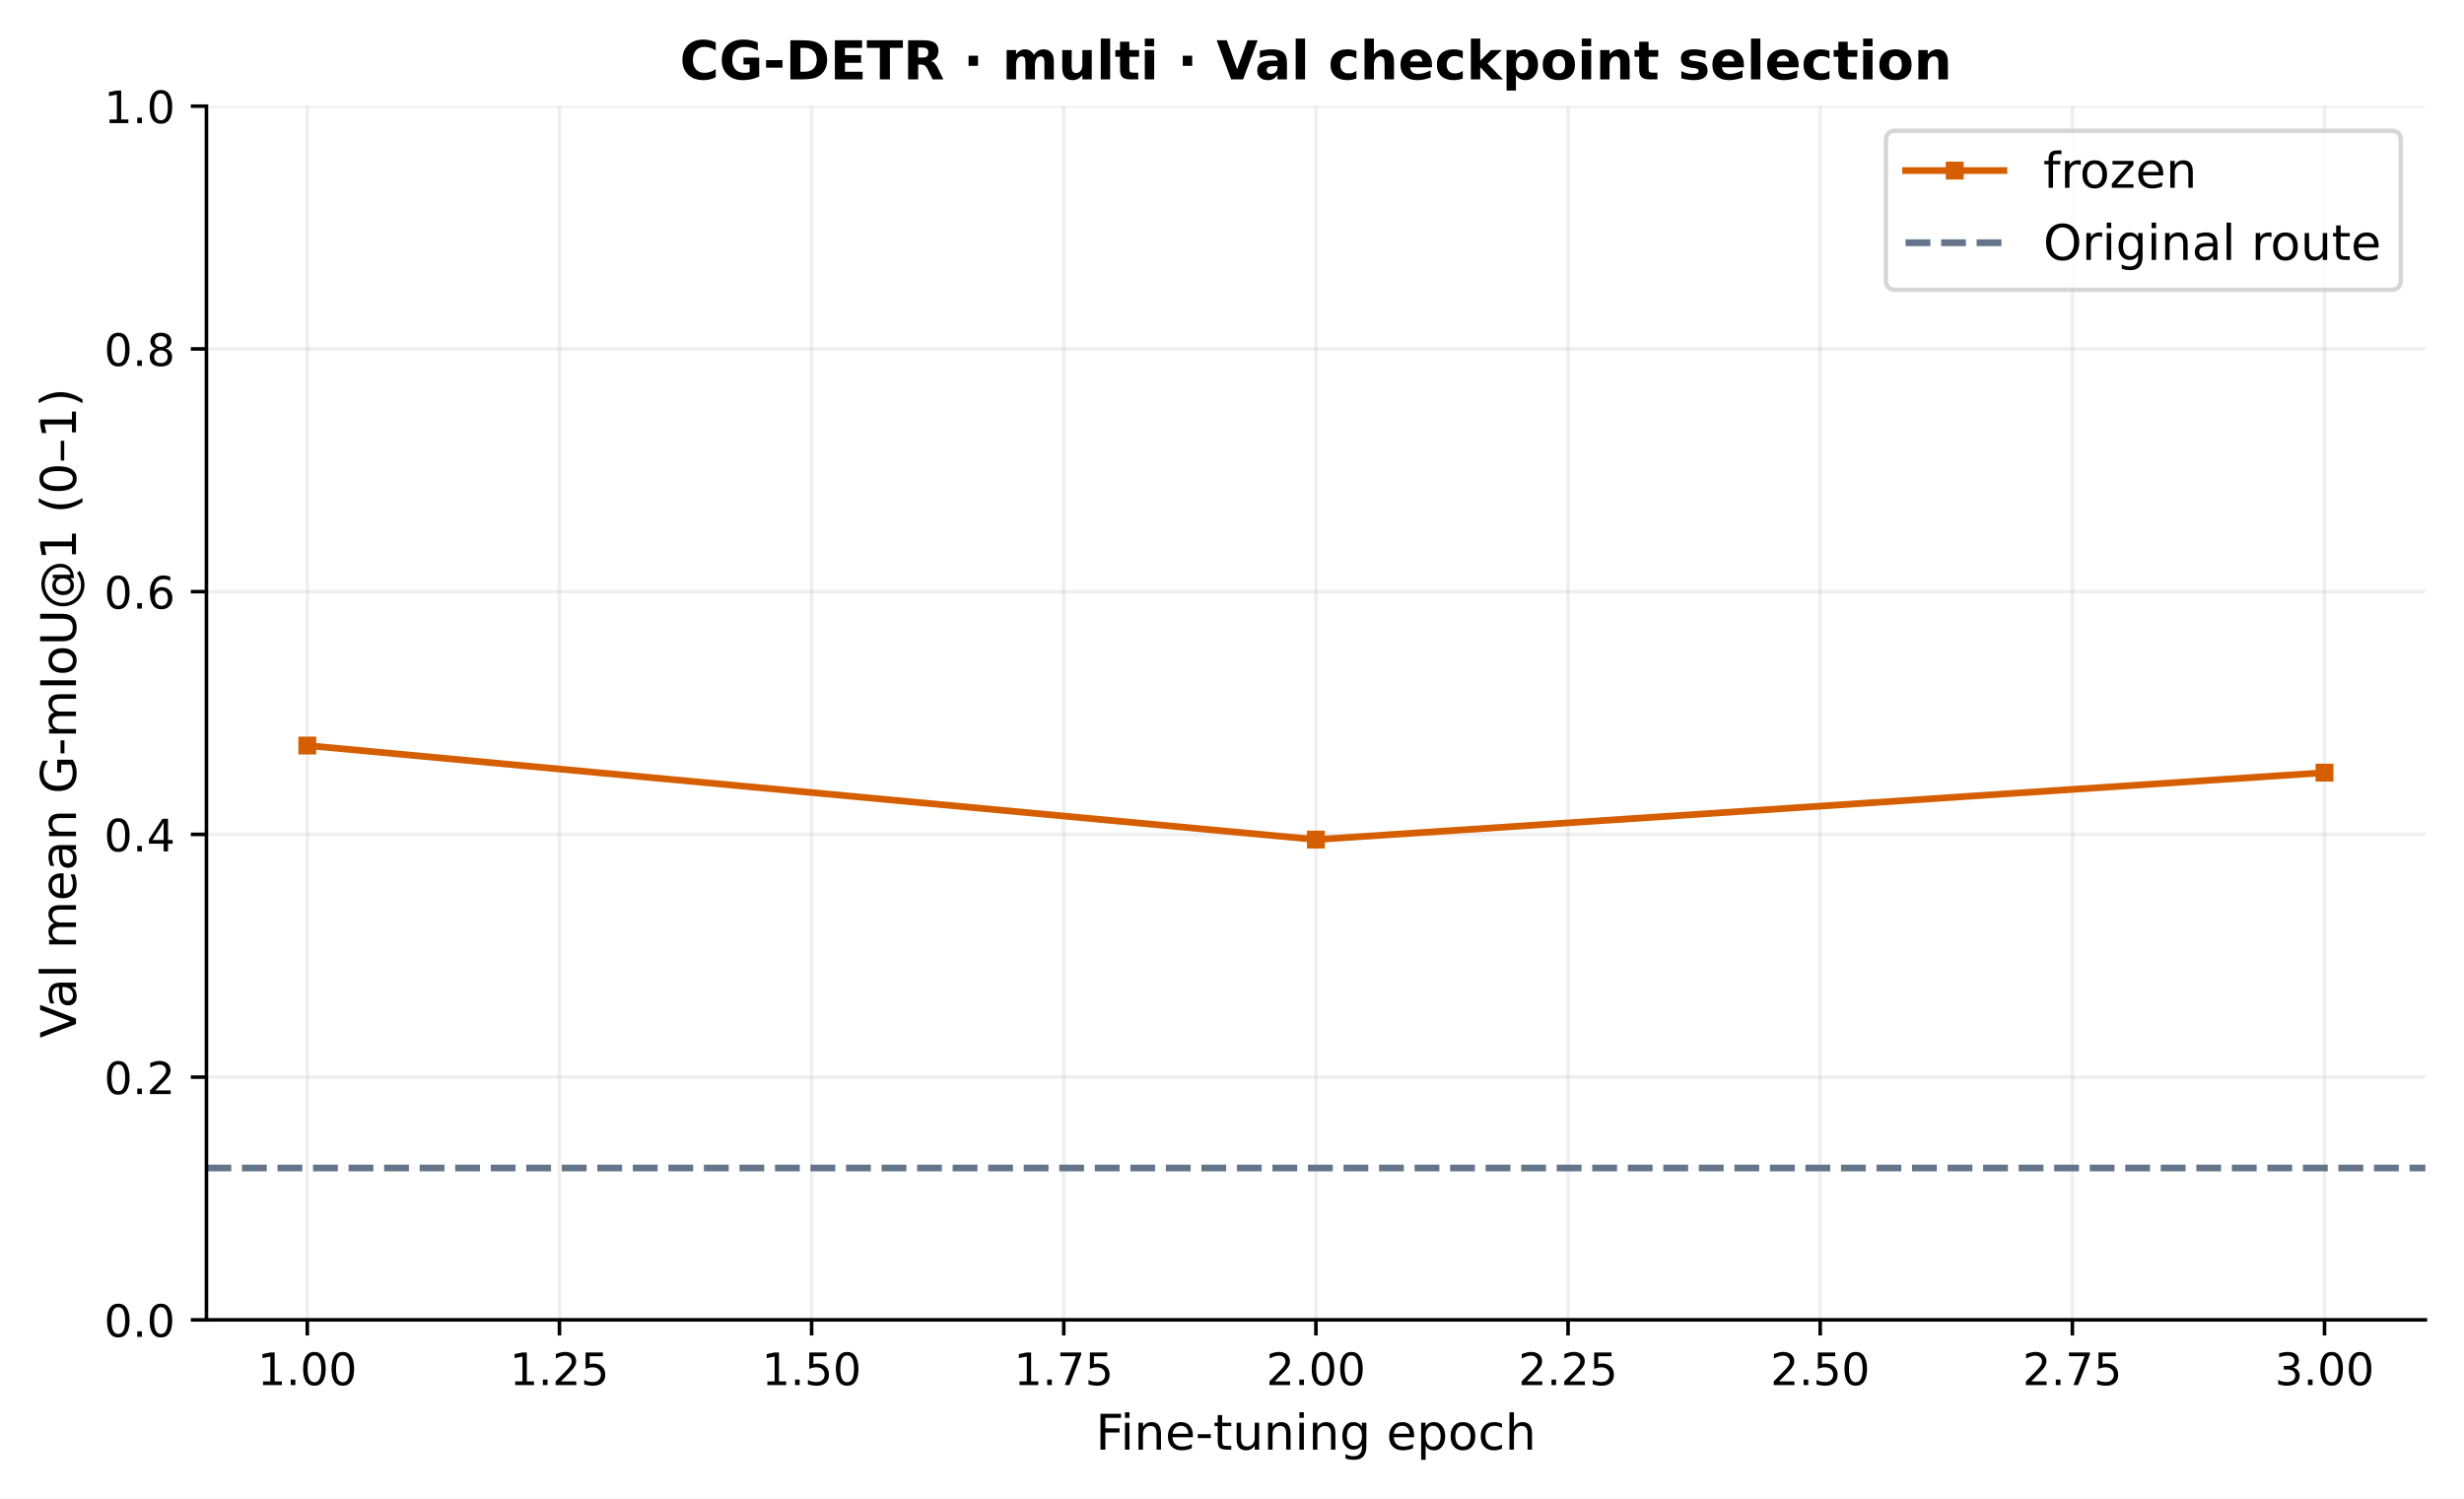
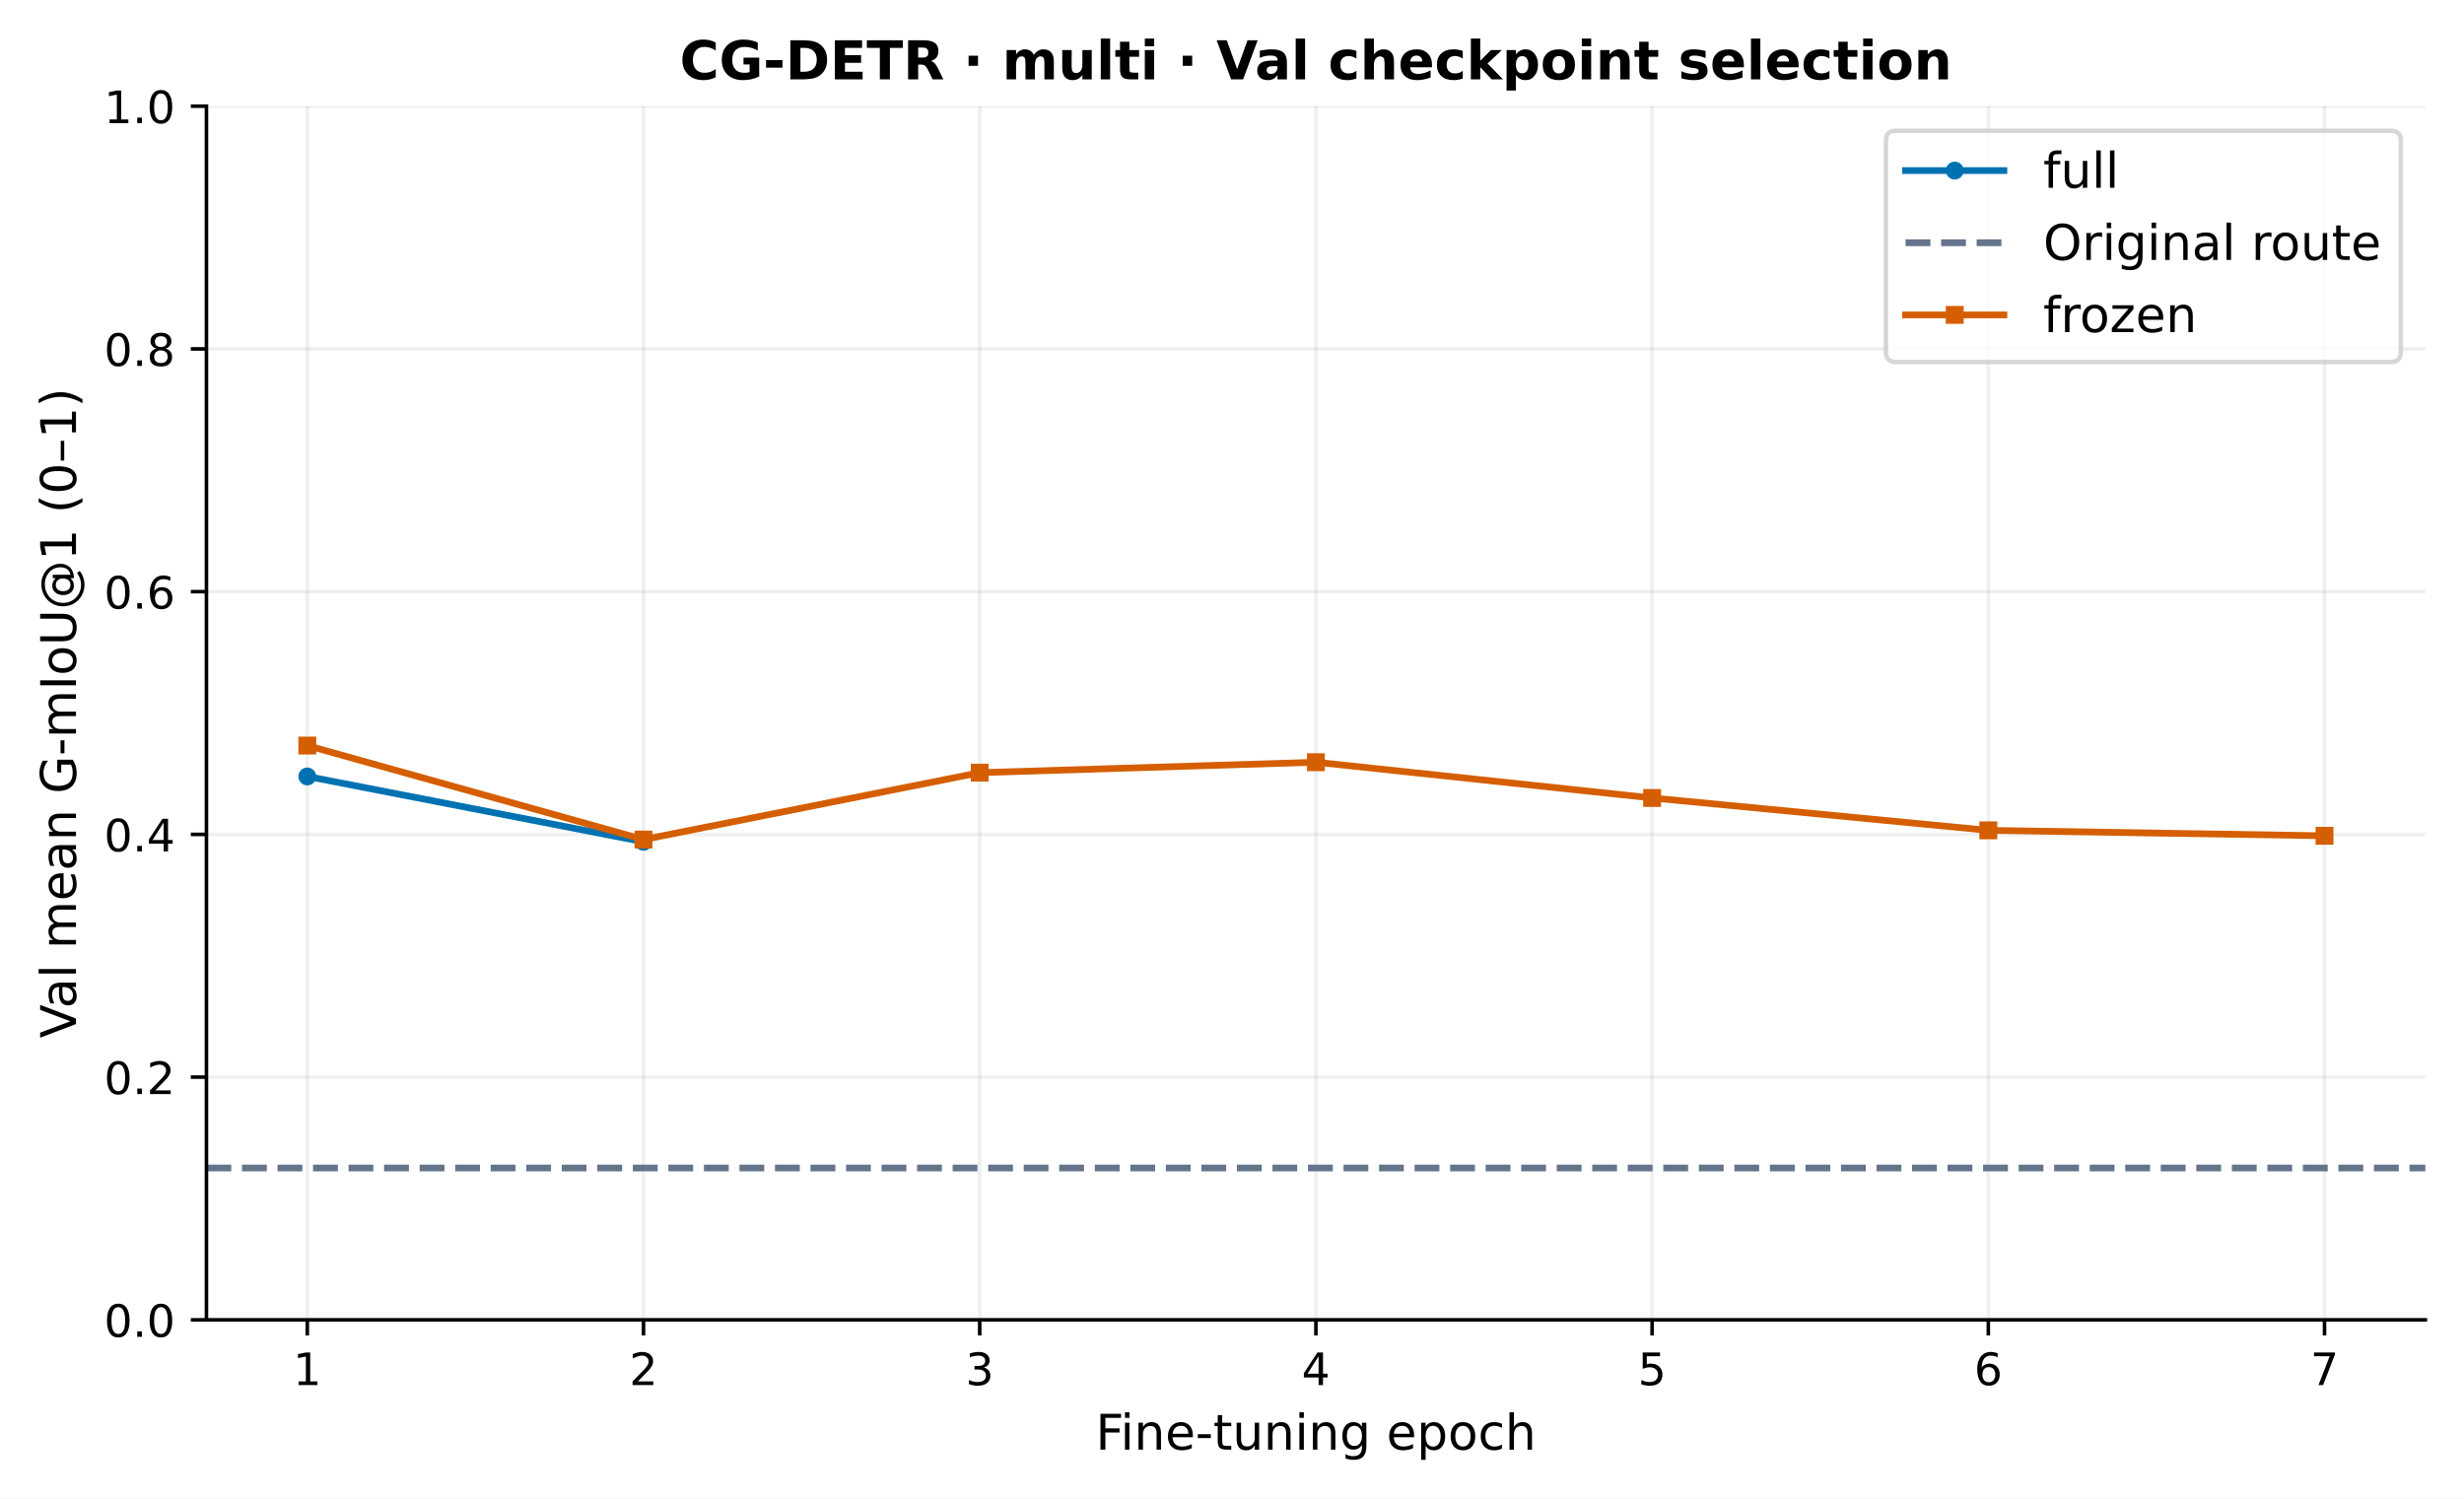
<svg xmlns="http://www.w3.org/2000/svg" xmlns:xlink="http://www.w3.org/1999/xlink" width="551.28pt" height="335.28pt" viewBox="0 0 551.28 335.28" version="1.1">
  <defs>
    <style type="text/css">*{stroke-linejoin: round; stroke-linecap: butt}</style>
  </defs>
  <g id="figure_1">
    <g id="patch_1">
      <path d="M 0 335.28 L 551.28 335.28 L 551.28 0 L 0 0 z " style="fill: #ffffff" />
    </g>
    <g id="axes_1">
      <g id="patch_2">
        <path d="M 46.189 295.315 L 542.64 295.315 L 542.64 23.758 L 46.189 23.758 z " style="fill: #ffffff" />
      </g>
      <g id="matplotlib.axis_1">
        <g id="xtick_1">
          <g id="line2d_1">
            <path d="M 68.755 295.315 L 68.755 23.758 " clip-path="url(#pabf38d872f)" style="fill: none; stroke: #b0b0b0; stroke-opacity: 0.2; stroke-width: 0.8; stroke-linecap: square" />
          </g>
          <g id="line2d_2">
            <defs>
              <path id="m5c35a6e163" d="M 0 0 L 0 3.5 " style="stroke: #000000; stroke-width: 0.8" />
            </defs>
            <g>
              <use xlink:href="#m5c35a6e163" x="68.755" y="295.315" style="stroke: #000000; stroke-width: 0.8" />
            </g>
          </g>
          <g id="text_1">
-             <text style="font-size: 10px; font-family: 'DejaVu Sans'; text-anchor: middle" x="68.755" y="309.914" transform="rotate(-0 68.75499 309.9139)">1.00</text>
+             <text style="font-size: 10px; font-family: 'DejaVu Sans'; text-anchor: middle" x="68.755" y="309.914" transform="rotate(-0 68.75499 309.9139)">1</text>
          </g>
        </g>
        <g id="xtick_2">
          <g id="line2d_3">
-             <path d="M 125.17 295.315 L 125.17 23.758 " clip-path="url(#pabf38d872f)" style="fill: none; stroke: #b0b0b0; stroke-opacity: 0.2; stroke-width: 0.8; stroke-linecap: square" />
+             <path d="M 143.975 295.315 L 143.975 23.758 " clip-path="url(#pabf38d872f)" style="fill: none; stroke: #b0b0b0; stroke-opacity: 0.2; stroke-width: 0.8; stroke-linecap: square" />
          </g>
          <g id="line2d_4">
            <g>
-               <use xlink:href="#m5c35a6e163" x="125.17" y="295.315" style="stroke: #000000; stroke-width: 0.8" />
+               <use xlink:href="#m5c35a6e163" x="143.975" y="295.315" style="stroke: #000000; stroke-width: 0.8" />
            </g>
          </g>
          <g id="text_2">
-             <text style="font-size: 10px; font-family: 'DejaVu Sans'; text-anchor: middle" x="125.17" y="309.914" transform="rotate(-0 125.1698 309.9139)">1.25</text>
+             <text style="font-size: 10px; font-family: 'DejaVu Sans'; text-anchor: middle" x="143.975" y="309.914" transform="rotate(-0 143.9748 309.9139)">2</text>
          </g>
        </g>
        <g id="xtick_3">
          <g id="line2d_5">
-             <path d="M 181.585 295.315 L 181.585 23.758 " clip-path="url(#pabf38d872f)" style="fill: none; stroke: #b0b0b0; stroke-opacity: 0.2; stroke-width: 0.8; stroke-linecap: square" />
+             <path d="M 219.195 295.315 L 219.195 23.758 " clip-path="url(#pabf38d872f)" style="fill: none; stroke: #b0b0b0; stroke-opacity: 0.2; stroke-width: 0.8; stroke-linecap: square" />
          </g>
          <g id="line2d_6">
            <g>
-               <use xlink:href="#m5c35a6e163" x="181.585" y="295.315" style="stroke: #000000; stroke-width: 0.8" />
+               <use xlink:href="#m5c35a6e163" x="219.195" y="295.315" style="stroke: #000000; stroke-width: 0.8" />
            </g>
          </g>
          <g id="text_3">
-             <text style="font-size: 10px; font-family: 'DejaVu Sans'; text-anchor: middle" x="181.585" y="309.914" transform="rotate(-0 181.5846 309.9139)">1.50</text>
+             <text style="font-size: 10px; font-family: 'DejaVu Sans'; text-anchor: middle" x="219.195" y="309.914" transform="rotate(-0 219.1945 309.9139)">3</text>
          </g>
        </g>
        <g id="xtick_4">
          <g id="line2d_7">
-             <path d="M 237.999 295.315 L 237.999 23.758 " clip-path="url(#pabf38d872f)" style="fill: none; stroke: #b0b0b0; stroke-opacity: 0.2; stroke-width: 0.8; stroke-linecap: square" />
+             <path d="M 294.414 295.315 L 294.414 23.758 " clip-path="url(#pabf38d872f)" style="fill: none; stroke: #b0b0b0; stroke-opacity: 0.2; stroke-width: 0.8; stroke-linecap: square" />
          </g>
          <g id="line2d_8">
            <g>
-               <use xlink:href="#m5c35a6e163" x="237.999" y="295.315" style="stroke: #000000; stroke-width: 0.8" />
+               <use xlink:href="#m5c35a6e163" x="294.414" y="295.315" style="stroke: #000000; stroke-width: 0.8" />
            </g>
          </g>
          <g id="text_4">
-             <text style="font-size: 10px; font-family: 'DejaVu Sans'; text-anchor: middle" x="237.999" y="309.914" transform="rotate(-0 237.9995 309.9139)">1.75</text>
+             <text style="font-size: 10px; font-family: 'DejaVu Sans'; text-anchor: middle" x="294.414" y="309.914" transform="rotate(-0 294.4143 309.9139)">4</text>
          </g>
        </g>
        <g id="xtick_5">
          <g id="line2d_9">
-             <path d="M 294.414 295.315 L 294.414 23.758 " clip-path="url(#pabf38d872f)" style="fill: none; stroke: #b0b0b0; stroke-opacity: 0.2; stroke-width: 0.8; stroke-linecap: square" />
+             <path d="M 369.634 295.315 L 369.634 23.758 " clip-path="url(#pabf38d872f)" style="fill: none; stroke: #b0b0b0; stroke-opacity: 0.2; stroke-width: 0.8; stroke-linecap: square" />
          </g>
          <g id="line2d_10">
            <g>
-               <use xlink:href="#m5c35a6e163" x="294.414" y="295.315" style="stroke: #000000; stroke-width: 0.8" />
+               <use xlink:href="#m5c35a6e163" x="369.634" y="295.315" style="stroke: #000000; stroke-width: 0.8" />
            </g>
          </g>
          <g id="text_5">
-             <text style="font-size: 10px; font-family: 'DejaVu Sans'; text-anchor: middle" x="294.414" y="309.914" transform="rotate(-0 294.4143 309.9139)">2.00</text>
+             <text style="font-size: 10px; font-family: 'DejaVu Sans'; text-anchor: middle" x="369.634" y="309.914" transform="rotate(-0 369.6341 309.9139)">5</text>
          </g>
        </g>
        <g id="xtick_6">
          <g id="line2d_11">
-             <path d="M 350.829 295.315 L 350.829 23.758 " clip-path="url(#pabf38d872f)" style="fill: none; stroke: #b0b0b0; stroke-opacity: 0.2; stroke-width: 0.8; stroke-linecap: square" />
+             <path d="M 444.854 295.315 L 444.854 23.758 " clip-path="url(#pabf38d872f)" style="fill: none; stroke: #b0b0b0; stroke-opacity: 0.2; stroke-width: 0.8; stroke-linecap: square" />
          </g>
          <g id="line2d_12">
            <g>
-               <use xlink:href="#m5c35a6e163" x="350.829" y="295.315" style="stroke: #000000; stroke-width: 0.8" />
+               <use xlink:href="#m5c35a6e163" x="444.854" y="295.315" style="stroke: #000000; stroke-width: 0.8" />
            </g>
          </g>
          <g id="text_6">
-             <text style="font-size: 10px; font-family: 'DejaVu Sans'; text-anchor: middle" x="350.829" y="309.914" transform="rotate(-0 350.8291 309.9139)">2.25</text>
+             <text style="font-size: 10px; font-family: 'DejaVu Sans'; text-anchor: middle" x="444.854" y="309.914" transform="rotate(-0 444.8538 309.9139)">6</text>
          </g>
        </g>
        <g id="xtick_7">
          <g id="line2d_13">
-             <path d="M 407.244 295.315 L 407.244 23.758 " clip-path="url(#pabf38d872f)" style="fill: none; stroke: #b0b0b0; stroke-opacity: 0.2; stroke-width: 0.8; stroke-linecap: square" />
+             <path d="M 520.074 295.315 L 520.074 23.758 " clip-path="url(#pabf38d872f)" style="fill: none; stroke: #b0b0b0; stroke-opacity: 0.2; stroke-width: 0.8; stroke-linecap: square" />
          </g>
          <g id="line2d_14">
            <g>
-               <use xlink:href="#m5c35a6e163" x="407.244" y="295.315" style="stroke: #000000; stroke-width: 0.8" />
+               <use xlink:href="#m5c35a6e163" x="520.074" y="295.315" style="stroke: #000000; stroke-width: 0.8" />
            </g>
          </g>
          <g id="text_7">
-             <text style="font-size: 10px; font-family: 'DejaVu Sans'; text-anchor: middle" x="407.244" y="309.914" transform="rotate(-0 407.2439 309.9139)">2.50</text>
-           </g>
-         </g>
-         <g id="xtick_8">
-           <g id="line2d_15">
-             <path d="M 463.659 295.315 L 463.659 23.758 " clip-path="url(#pabf38d872f)" style="fill: none; stroke: #b0b0b0; stroke-opacity: 0.2; stroke-width: 0.8; stroke-linecap: square" />
-           </g>
-           <g id="line2d_16">
-             <g>
-               <use xlink:href="#m5c35a6e163" x="463.659" y="295.315" style="stroke: #000000; stroke-width: 0.8" />
-             </g>
-           </g>
-           <g id="text_8">
-             <text style="font-size: 10px; font-family: 'DejaVu Sans'; text-anchor: middle" x="463.659" y="309.914" transform="rotate(-0 463.6588 309.9139)">2.75</text>
-           </g>
-         </g>
-         <g id="xtick_9">
-           <g id="line2d_17">
-             <path d="M 520.074 295.315 L 520.074 23.758 " clip-path="url(#pabf38d872f)" style="fill: none; stroke: #b0b0b0; stroke-opacity: 0.2; stroke-width: 0.8; stroke-linecap: square" />
-           </g>
-           <g id="line2d_18">
-             <g>
-               <use xlink:href="#m5c35a6e163" x="520.074" y="295.315" style="stroke: #000000; stroke-width: 0.8" />
-             </g>
-           </g>
-           <g id="text_9">
-             <text style="font-size: 10px; font-family: 'DejaVu Sans'; text-anchor: middle" x="520.074" y="309.914" transform="rotate(-0 520.0736 309.9139)">3.00</text>
-           </g>
-         </g>
-         <g id="text_10">
+             <text style="font-size: 10px; font-family: 'DejaVu Sans'; text-anchor: middle" x="520.074" y="309.914" transform="rotate(-0 520.0736 309.9139)">7</text>
+           </g>
+         </g>
+         <g id="text_8">
          <text style="font-size: 11px; font-family: 'DejaVu Sans'; text-anchor: middle" x="294.414" y="324.352" transform="rotate(-0 294.4143 324.3519)">Fine-tuning epoch</text>
        </g>
      </g>
      <g id="matplotlib.axis_2">
        <g id="ytick_1">
-           <g id="line2d_19">
+           <g id="line2d_15">
            <path d="M 46.189 295.315 L 542.64 295.315 " clip-path="url(#pabf38d872f)" style="fill: none; stroke: #b0b0b0; stroke-opacity: 0.2; stroke-width: 0.8; stroke-linecap: square" />
          </g>
-           <g id="line2d_20">
+           <g id="line2d_16">
            <defs>
              <path id="m747b9bbe5d" d="M 0 0 L -3.5 0 " style="stroke: #000000; stroke-width: 0.8" />
            </defs>
            <g>
              <use xlink:href="#m747b9bbe5d" x="46.189" y="295.315" style="stroke: #000000; stroke-width: 0.8" />
            </g>
          </g>
+           <g id="text_9">
+             <text style="font-size: 10px; font-family: 'DejaVu Sans'; text-anchor: end" x="39.189" y="299.115" transform="rotate(-0 39.18906 299.1147)">0.0</text>
+           </g>
+         </g>
+         <g id="ytick_2">
+           <g id="line2d_17">
+             <path d="M 46.189 241.004 L 542.64 241.004 " clip-path="url(#pabf38d872f)" style="fill: none; stroke: #b0b0b0; stroke-opacity: 0.2; stroke-width: 0.8; stroke-linecap: square" />
+           </g>
+           <g id="line2d_18">
+             <g>
+               <use xlink:href="#m747b9bbe5d" x="46.189" y="241.004" style="stroke: #000000; stroke-width: 0.8" />
+             </g>
+           </g>
+           <g id="text_10">
+             <text style="font-size: 10px; font-family: 'DejaVu Sans'; text-anchor: end" x="39.189" y="244.803" transform="rotate(-0 39.18906 244.8032)">0.2</text>
+           </g>
+         </g>
+         <g id="ytick_3">
+           <g id="line2d_19">
+             <path d="M 46.189 186.693 L 542.64 186.693 " clip-path="url(#pabf38d872f)" style="fill: none; stroke: #b0b0b0; stroke-opacity: 0.2; stroke-width: 0.8; stroke-linecap: square" />
+           </g>
+           <g id="line2d_20">
+             <g>
+               <use xlink:href="#m747b9bbe5d" x="46.189" y="186.693" style="stroke: #000000; stroke-width: 0.8" />
+             </g>
+           </g>
          <g id="text_11">
-             <text style="font-size: 10px; font-family: 'DejaVu Sans'; text-anchor: end" x="39.189" y="299.115" transform="rotate(-0 39.18906 299.1147)">0.0</text>
-           </g>
-         </g>
-         <g id="ytick_2">
+             <text style="font-size: 10px; font-family: 'DejaVu Sans'; text-anchor: end" x="39.189" y="190.492" transform="rotate(-0 39.18906 190.4917)">0.4</text>
+           </g>
+         </g>
+         <g id="ytick_4">
          <g id="line2d_21">
-             <path d="M 46.189 241.004 L 542.64 241.004 " clip-path="url(#pabf38d872f)" style="fill: none; stroke: #b0b0b0; stroke-opacity: 0.2; stroke-width: 0.8; stroke-linecap: square" />
+             <path d="M 46.189 132.381 L 542.64 132.381 " clip-path="url(#pabf38d872f)" style="fill: none; stroke: #b0b0b0; stroke-opacity: 0.2; stroke-width: 0.8; stroke-linecap: square" />
          </g>
          <g id="line2d_22">
            <g>
-               <use xlink:href="#m747b9bbe5d" x="46.189" y="241.004" style="stroke: #000000; stroke-width: 0.8" />
+               <use xlink:href="#m747b9bbe5d" x="46.189" y="132.381" style="stroke: #000000; stroke-width: 0.8" />
            </g>
          </g>
          <g id="text_12">
-             <text style="font-size: 10px; font-family: 'DejaVu Sans'; text-anchor: end" x="39.189" y="244.803" transform="rotate(-0 39.18906 244.8032)">0.2</text>
-           </g>
-         </g>
-         <g id="ytick_3">
+             <text style="font-size: 10px; font-family: 'DejaVu Sans'; text-anchor: end" x="39.189" y="136.18" transform="rotate(-0 39.18906 136.1803)">0.6</text>
+           </g>
+         </g>
+         <g id="ytick_5">
          <g id="line2d_23">
-             <path d="M 46.189 186.693 L 542.64 186.693 " clip-path="url(#pabf38d872f)" style="fill: none; stroke: #b0b0b0; stroke-opacity: 0.2; stroke-width: 0.8; stroke-linecap: square" />
+             <path d="M 46.189 78.07 L 542.64 78.07 " clip-path="url(#pabf38d872f)" style="fill: none; stroke: #b0b0b0; stroke-opacity: 0.2; stroke-width: 0.8; stroke-linecap: square" />
          </g>
          <g id="line2d_24">
            <g>
-               <use xlink:href="#m747b9bbe5d" x="46.189" y="186.693" style="stroke: #000000; stroke-width: 0.8" />
+               <use xlink:href="#m747b9bbe5d" x="46.189" y="78.07" style="stroke: #000000; stroke-width: 0.8" />
            </g>
          </g>
          <g id="text_13">
-             <text style="font-size: 10px; font-family: 'DejaVu Sans'; text-anchor: end" x="39.189" y="190.492" transform="rotate(-0 39.18906 190.4917)">0.4</text>
-           </g>
-         </g>
-         <g id="ytick_4">
+             <text style="font-size: 10px; font-family: 'DejaVu Sans'; text-anchor: end" x="39.189" y="81.869" transform="rotate(-0 39.18906 81.86881)">0.8</text>
+           </g>
+         </g>
+         <g id="ytick_6">
          <g id="line2d_25">
-             <path d="M 46.189 132.381 L 542.64 132.381 " clip-path="url(#pabf38d872f)" style="fill: none; stroke: #b0b0b0; stroke-opacity: 0.2; stroke-width: 0.8; stroke-linecap: square" />
+             <path d="M 46.189 23.758 L 542.64 23.758 " clip-path="url(#pabf38d872f)" style="fill: none; stroke: #b0b0b0; stroke-opacity: 0.2; stroke-width: 0.8; stroke-linecap: square" />
          </g>
          <g id="line2d_26">
            <g>
-               <use xlink:href="#m747b9bbe5d" x="46.189" y="132.381" style="stroke: #000000; stroke-width: 0.8" />
+               <use xlink:href="#m747b9bbe5d" x="46.189" y="23.758" style="stroke: #000000; stroke-width: 0.8" />
            </g>
          </g>
          <g id="text_14">
-             <text style="font-size: 10px; font-family: 'DejaVu Sans'; text-anchor: end" x="39.189" y="136.18" transform="rotate(-0 39.18906 136.1803)">0.6</text>
-           </g>
-         </g>
-         <g id="ytick_5">
-           <g id="line2d_27">
-             <path d="M 46.189 78.07 L 542.64 78.07 " clip-path="url(#pabf38d872f)" style="fill: none; stroke: #b0b0b0; stroke-opacity: 0.2; stroke-width: 0.8; stroke-linecap: square" />
-           </g>
-           <g id="line2d_28">
-             <g>
-               <use xlink:href="#m747b9bbe5d" x="46.189" y="78.07" style="stroke: #000000; stroke-width: 0.8" />
-             </g>
-           </g>
-           <g id="text_15">
-             <text style="font-size: 10px; font-family: 'DejaVu Sans'; text-anchor: end" x="39.189" y="81.869" transform="rotate(-0 39.18906 81.86881)">0.8</text>
-           </g>
-         </g>
-         <g id="ytick_6">
-           <g id="line2d_29">
-             <path d="M 46.189 23.758 L 542.64 23.758 " clip-path="url(#pabf38d872f)" style="fill: none; stroke: #b0b0b0; stroke-opacity: 0.2; stroke-width: 0.8; stroke-linecap: square" />
-           </g>
-           <g id="line2d_30">
-             <g>
-               <use xlink:href="#m747b9bbe5d" x="46.189" y="23.758" style="stroke: #000000; stroke-width: 0.8" />
-             </g>
-           </g>
-           <g id="text_16">
            <text style="font-size: 10px; font-family: 'DejaVu Sans'; text-anchor: end" x="39.189" y="27.557" transform="rotate(-0 39.18906 27.55734)">1.0</text>
          </g>
        </g>
-         <g id="text_17">
+         <g id="text_15">
          <text style="font-size: 11px; font-family: 'DejaVu Sans'; text-anchor: middle" x="16.998" y="159.537" transform="rotate(-90 16.99828 159.5368)">Val mean G-mIoU@1 (0–1)</text>
        </g>
      </g>
-       <g id="line2d_31">
-         <path d="M 68.755 166.815 L 294.414 187.851 L 520.074 172.879 " clip-path="url(#pabf38d872f)" style="fill: none; stroke: #d55e00; stroke-width: 1.5; stroke-linecap: square" />
+       <g id="line2d_27">
+         <path d="M 68.755 173.73 L 143.975 188.349 " clip-path="url(#pabf38d872f)" style="fill: none; stroke: #0072b2; stroke-width: 1.5; stroke-linecap: square" />
+         <defs>
+           <path id="m69abdaa281" d="M 0 1.5 C 0.398 1.5 0.779 1.342 1.061 1.061 C 1.342 0.779 1.5 0.398 1.5 0 C 1.5 -0.398 1.342 -0.779 1.061 -1.061 C 0.779 -1.342 0.398 -1.5 0 -1.5 C -0.398 -1.5 -0.779 -1.342 -1.061 -1.061 C -1.342 -0.779 -1.5 -0.398 -1.5 0 C -1.5 0.398 -1.342 0.779 -1.061 1.061 C -0.779 1.342 -0.398 1.5 0 1.5 z " style="stroke: #0072b2" />
+         </defs>
+         <g clip-path="url(#pabf38d872f)">
+           <use xlink:href="#m69abdaa281" x="68.755" y="173.73" style="fill: #0072b2; stroke: #0072b2" />
+           <use xlink:href="#m69abdaa281" x="143.975" y="188.349" style="fill: #0072b2; stroke: #0072b2" />
+         </g>
+       </g>
+       <g id="line2d_28">
+         <path d="M 46.189 261.335 L 542.64 261.335 " clip-path="url(#pabf38d872f)" style="fill: none; stroke-dasharray: 5.55,2.4; stroke-dashoffset: 0; stroke: #64748b; stroke-width: 1.5" />
+       </g>
+       <g id="line2d_29">
+         <path d="M 68.755 166.815 L 143.975 187.851 L 219.195 172.879 L 294.414 170.544 L 369.634 178.546 L 444.854 185.787 L 520.074 187.009 " clip-path="url(#pabf38d872f)" style="fill: none; stroke: #d55e00; stroke-width: 1.5; stroke-linecap: square" />
        <defs>
          <path id="m2ce831c64f" d="M -1.5 1.5 L 1.5 1.5 L 1.5 -1.5 L -1.5 -1.5 z " style="stroke: #d55e00; stroke-linejoin: miter" />
        </defs>
        <g clip-path="url(#pabf38d872f)">
          <use xlink:href="#m2ce831c64f" x="68.755" y="166.815" style="fill: #d55e00; stroke: #d55e00; stroke-linejoin: miter" />
-           <use xlink:href="#m2ce831c64f" x="294.414" y="187.851" style="fill: #d55e00; stroke: #d55e00; stroke-linejoin: miter" />
-           <use xlink:href="#m2ce831c64f" x="520.074" y="172.879" style="fill: #d55e00; stroke: #d55e00; stroke-linejoin: miter" />
-         </g>
-       </g>
-       <g id="line2d_32">
-         <path d="M 46.189 261.335 L 542.64 261.335 " clip-path="url(#pabf38d872f)" style="fill: none; stroke-dasharray: 5.55,2.4; stroke-dashoffset: 0; stroke: #64748b; stroke-width: 1.5" />
+           <use xlink:href="#m2ce831c64f" x="143.975" y="187.851" style="fill: #d55e00; stroke: #d55e00; stroke-linejoin: miter" />
+           <use xlink:href="#m2ce831c64f" x="219.195" y="172.879" style="fill: #d55e00; stroke: #d55e00; stroke-linejoin: miter" />
+           <use xlink:href="#m2ce831c64f" x="294.414" y="170.544" style="fill: #d55e00; stroke: #d55e00; stroke-linejoin: miter" />
+           <use xlink:href="#m2ce831c64f" x="369.634" y="178.546" style="fill: #d55e00; stroke: #d55e00; stroke-linejoin: miter" />
+           <use xlink:href="#m2ce831c64f" x="444.854" y="185.787" style="fill: #d55e00; stroke: #d55e00; stroke-linejoin: miter" />
+           <use xlink:href="#m2ce831c64f" x="520.074" y="187.009" style="fill: #d55e00; stroke: #d55e00; stroke-linejoin: miter" />
+         </g>
      </g>
      <g id="patch_3">
        <path d="M 46.189 295.315 L 46.189 23.758 " style="fill: none; stroke: #000000; stroke-width: 0.8; stroke-linejoin: miter; stroke-linecap: square" />
      </g>
      <g id="patch_4">
        <path d="M 46.189 295.315 L 542.64 295.315 " style="fill: none; stroke: #000000; stroke-width: 0.8; stroke-linejoin: miter; stroke-linecap: square" />
      </g>
-       <g id="text_18">
+       <g id="text_16">
        <text style="font-weight: 700; font-size: 12px; font-family: 'DejaVu Sans'; text-anchor: middle" x="294.414" y="17.758" transform="rotate(-0 294.4143 17.75812)">CG-DETR · multi · Val checkpoint selection</text>
      </g>
      <g id="legend_1">
        <g id="patch_5">
-           <path d="M 424.142 64.85 L 534.94 64.85 Q 537.14 64.85 537.14 62.65 L 537.14 31.458 Q 537.14 29.258 534.94 29.258 L 424.142 29.258 Q 421.942 29.258 421.942 31.458 L 421.942 62.65 Q 421.942 64.85 424.142 64.85 z " style="fill: #ffffff; opacity: 0.8; stroke: #cccccc; stroke-linejoin: miter" />
-         </g>
-         <g id="line2d_33">
-           <path d="M 426.342 38.166 L 437.342 38.166 L 448.342 38.166 " style="fill: none; stroke: #d55e00; stroke-width: 1.5; stroke-linecap: square" />
+           <path d="M 424.142 80.996 L 534.94 80.996 Q 537.14 80.996 537.14 78.796 L 537.14 31.458 Q 537.14 29.258 534.94 29.258 L 424.142 29.258 Q 421.942 29.258 421.942 31.458 L 421.942 78.796 Q 421.942 80.996 424.142 80.996 z " style="fill: #ffffff; opacity: 0.8; stroke: #cccccc; stroke-linejoin: miter" />
+         </g>
+         <g id="line2d_30">
+           <path d="M 426.342 38.166 L 437.342 38.166 L 448.342 38.166 " style="fill: none; stroke: #0072b2; stroke-width: 1.5; stroke-linecap: square" />
          <g>
-             <use xlink:href="#m2ce831c64f" x="437.342" y="38.166" style="fill: #d55e00; stroke: #d55e00; stroke-linejoin: miter" />
+             <use xlink:href="#m69abdaa281" x="437.342" y="38.166" style="fill: #0072b2; stroke: #0072b2" />
+           </g>
+         </g>
+         <g id="text_17">
+           <text style="font-size: 11px; font-family: 'DejaVu Sans'; text-anchor: start" x="457.142" y="42.016" transform="rotate(-0 457.142 42.01641)">full</text>
+         </g>
+         <g id="line2d_31">
+           <path d="M 426.342 54.312 L 437.342 54.312 L 448.342 54.312 " style="fill: none; stroke-dasharray: 5.55,2.4; stroke-dashoffset: 0; stroke: #64748b; stroke-width: 1.5" />
+         </g>
+         <g id="text_18">
+           <text style="font-size: 11px; font-family: 'DejaVu Sans'; text-anchor: start" x="457.142" y="58.162" transform="rotate(-0 457.142 58.16234)">Original route</text>
+         </g>
+         <g id="line2d_32">
+           <path d="M 426.342 70.458 L 437.342 70.458 L 448.342 70.458 " style="fill: none; stroke: #d55e00; stroke-width: 1.5; stroke-linecap: square" />
+           <g>
+             <use xlink:href="#m2ce831c64f" x="437.342" y="70.458" style="fill: #d55e00; stroke: #d55e00; stroke-linejoin: miter" />
          </g>
        </g>
        <g id="text_19">
-           <text style="font-size: 11px; font-family: 'DejaVu Sans'; text-anchor: start" x="457.142" y="42.016" transform="rotate(-0 457.142 42.01641)">frozen</text>
-         </g>
-         <g id="line2d_34">
-           <path d="M 426.342 54.312 L 437.342 54.312 L 448.342 54.312 " style="fill: none; stroke-dasharray: 5.55,2.4; stroke-dashoffset: 0; stroke: #64748b; stroke-width: 1.5" />
-         </g>
-         <g id="text_20">
-           <text style="font-size: 11px; font-family: 'DejaVu Sans'; text-anchor: start" x="457.142" y="58.162" transform="rotate(-0 457.142 58.16234)">Original route</text>
+           <text style="font-size: 11px; font-family: 'DejaVu Sans'; text-anchor: start" x="457.142" y="74.308" transform="rotate(-0 457.142 74.30828)">frozen</text>
        </g>
      </g>
    </g>
  </g>
  <defs>
    <clipPath id="pabf38d872f">
      <rect x="46.189" y="23.758" width="496.45" height="271.557" />
    </clipPath>
  </defs>
</svg>
